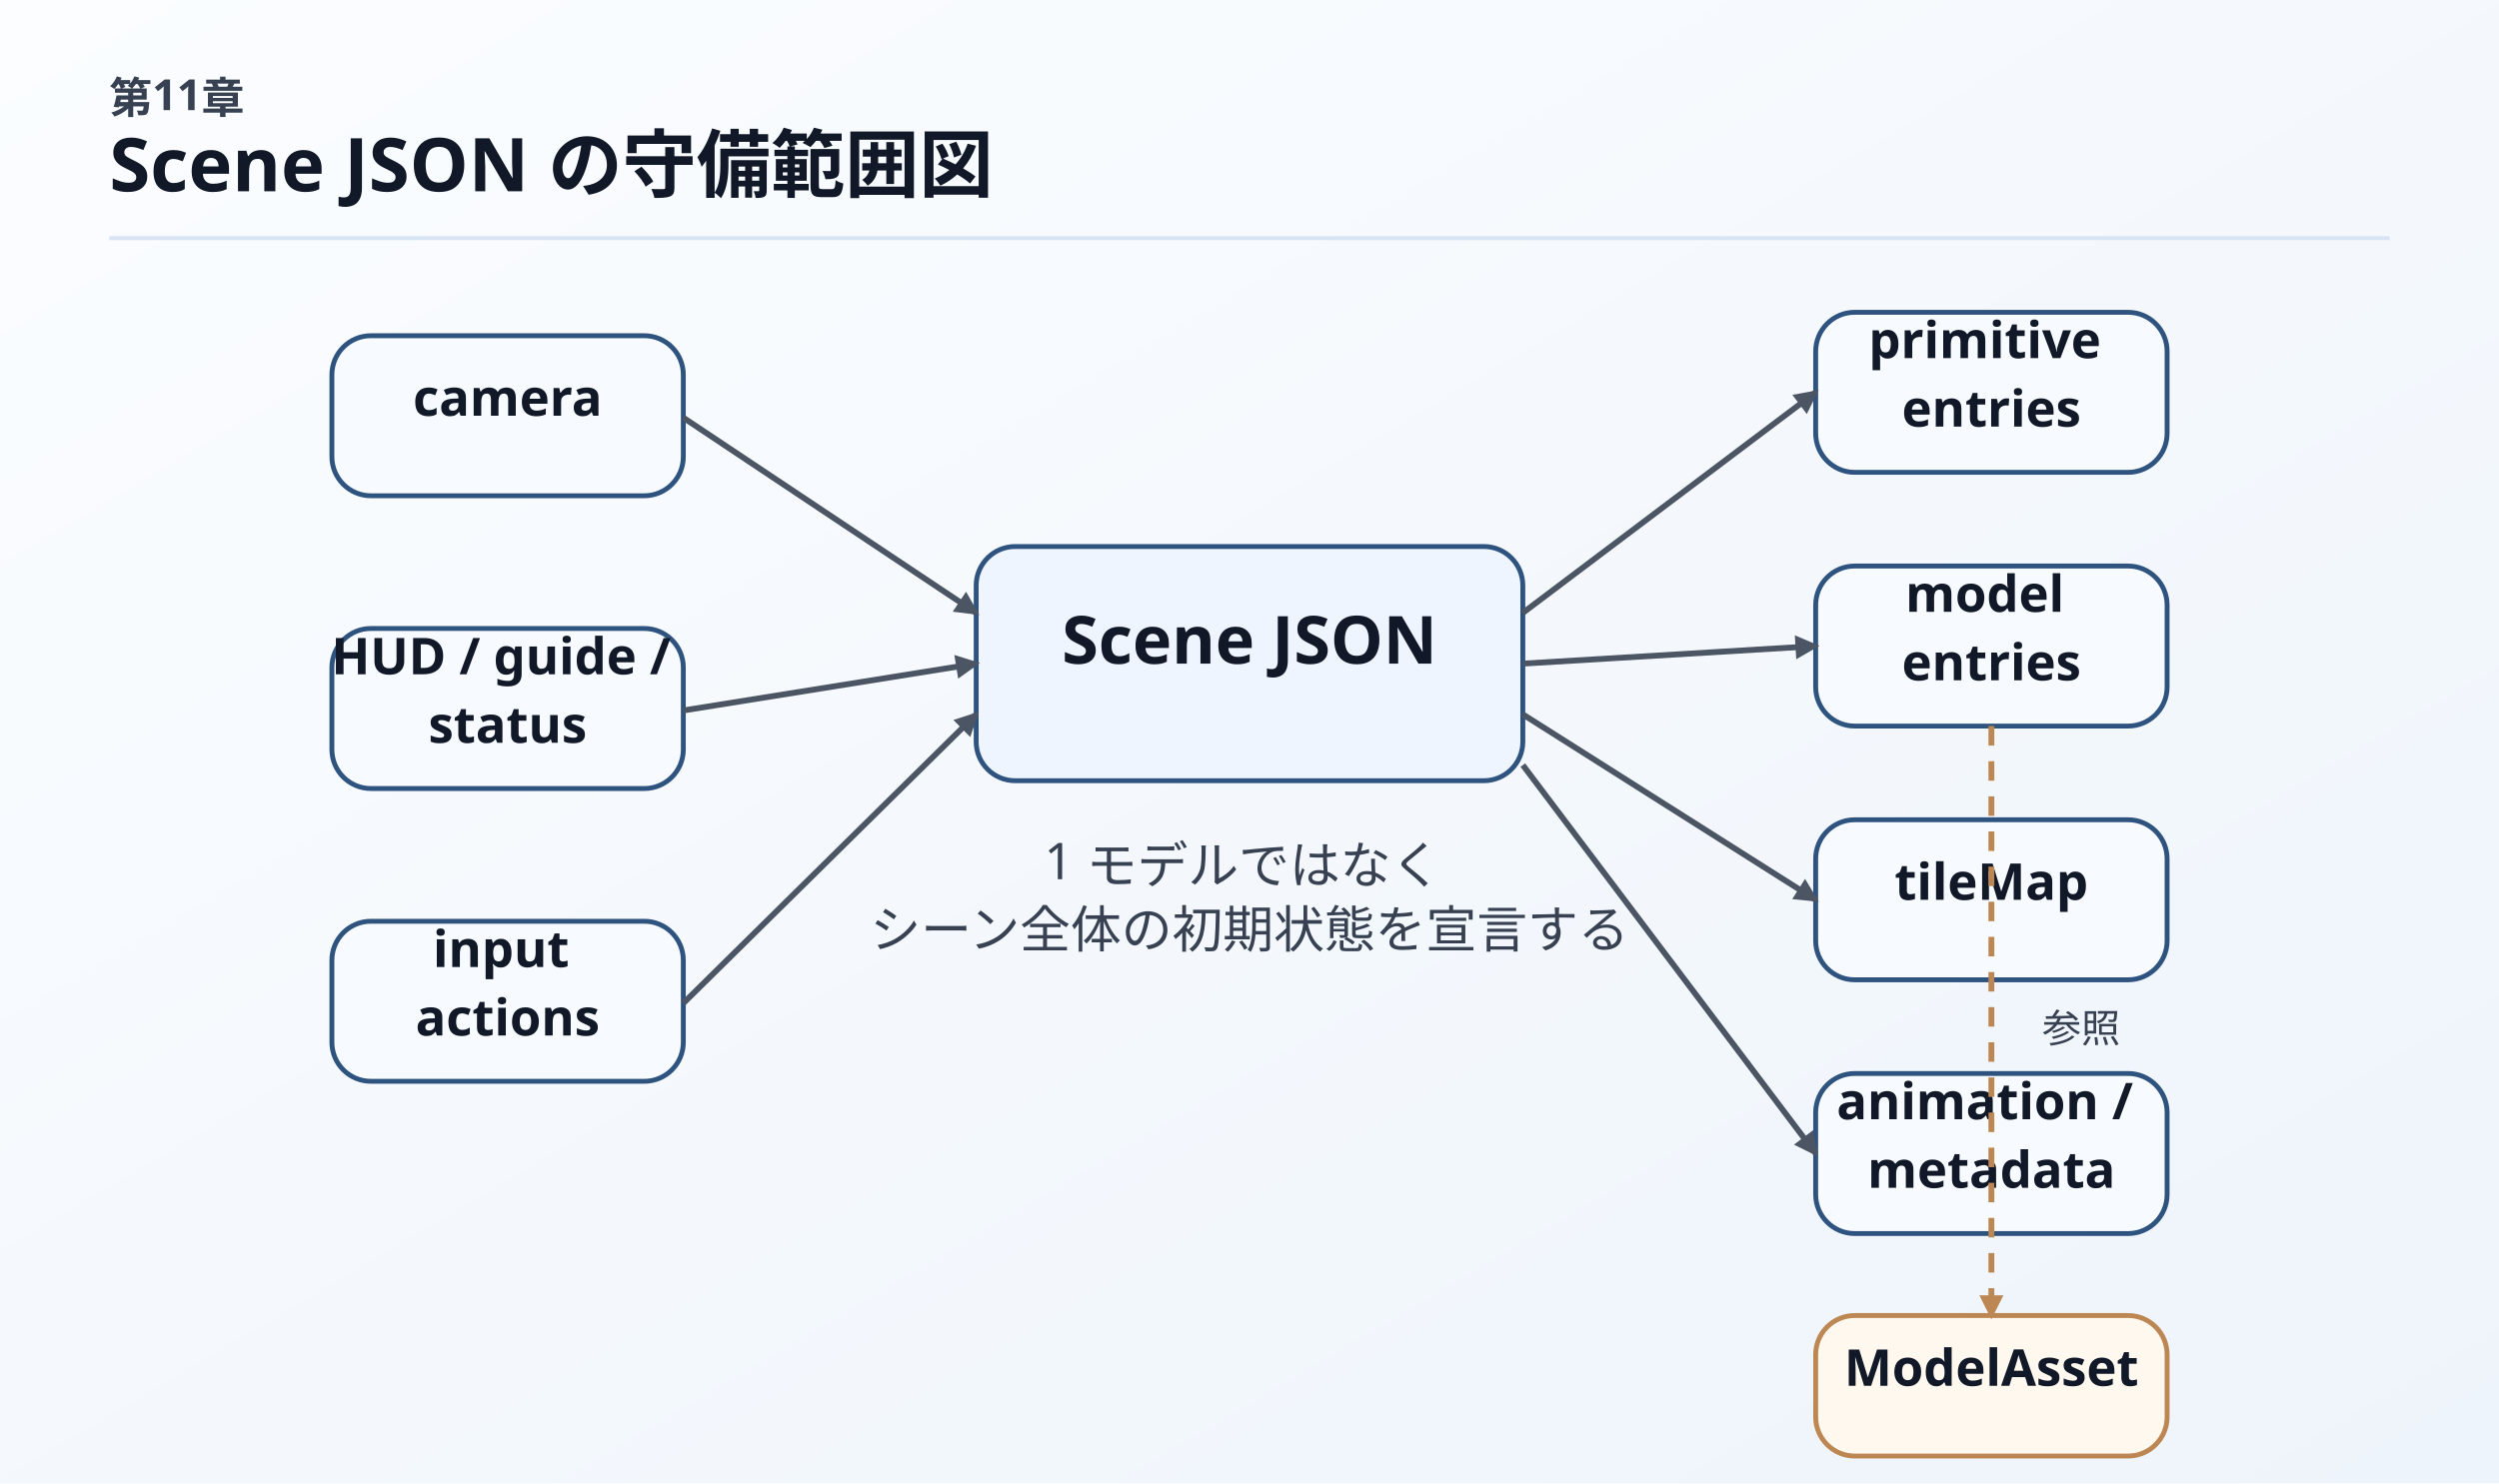
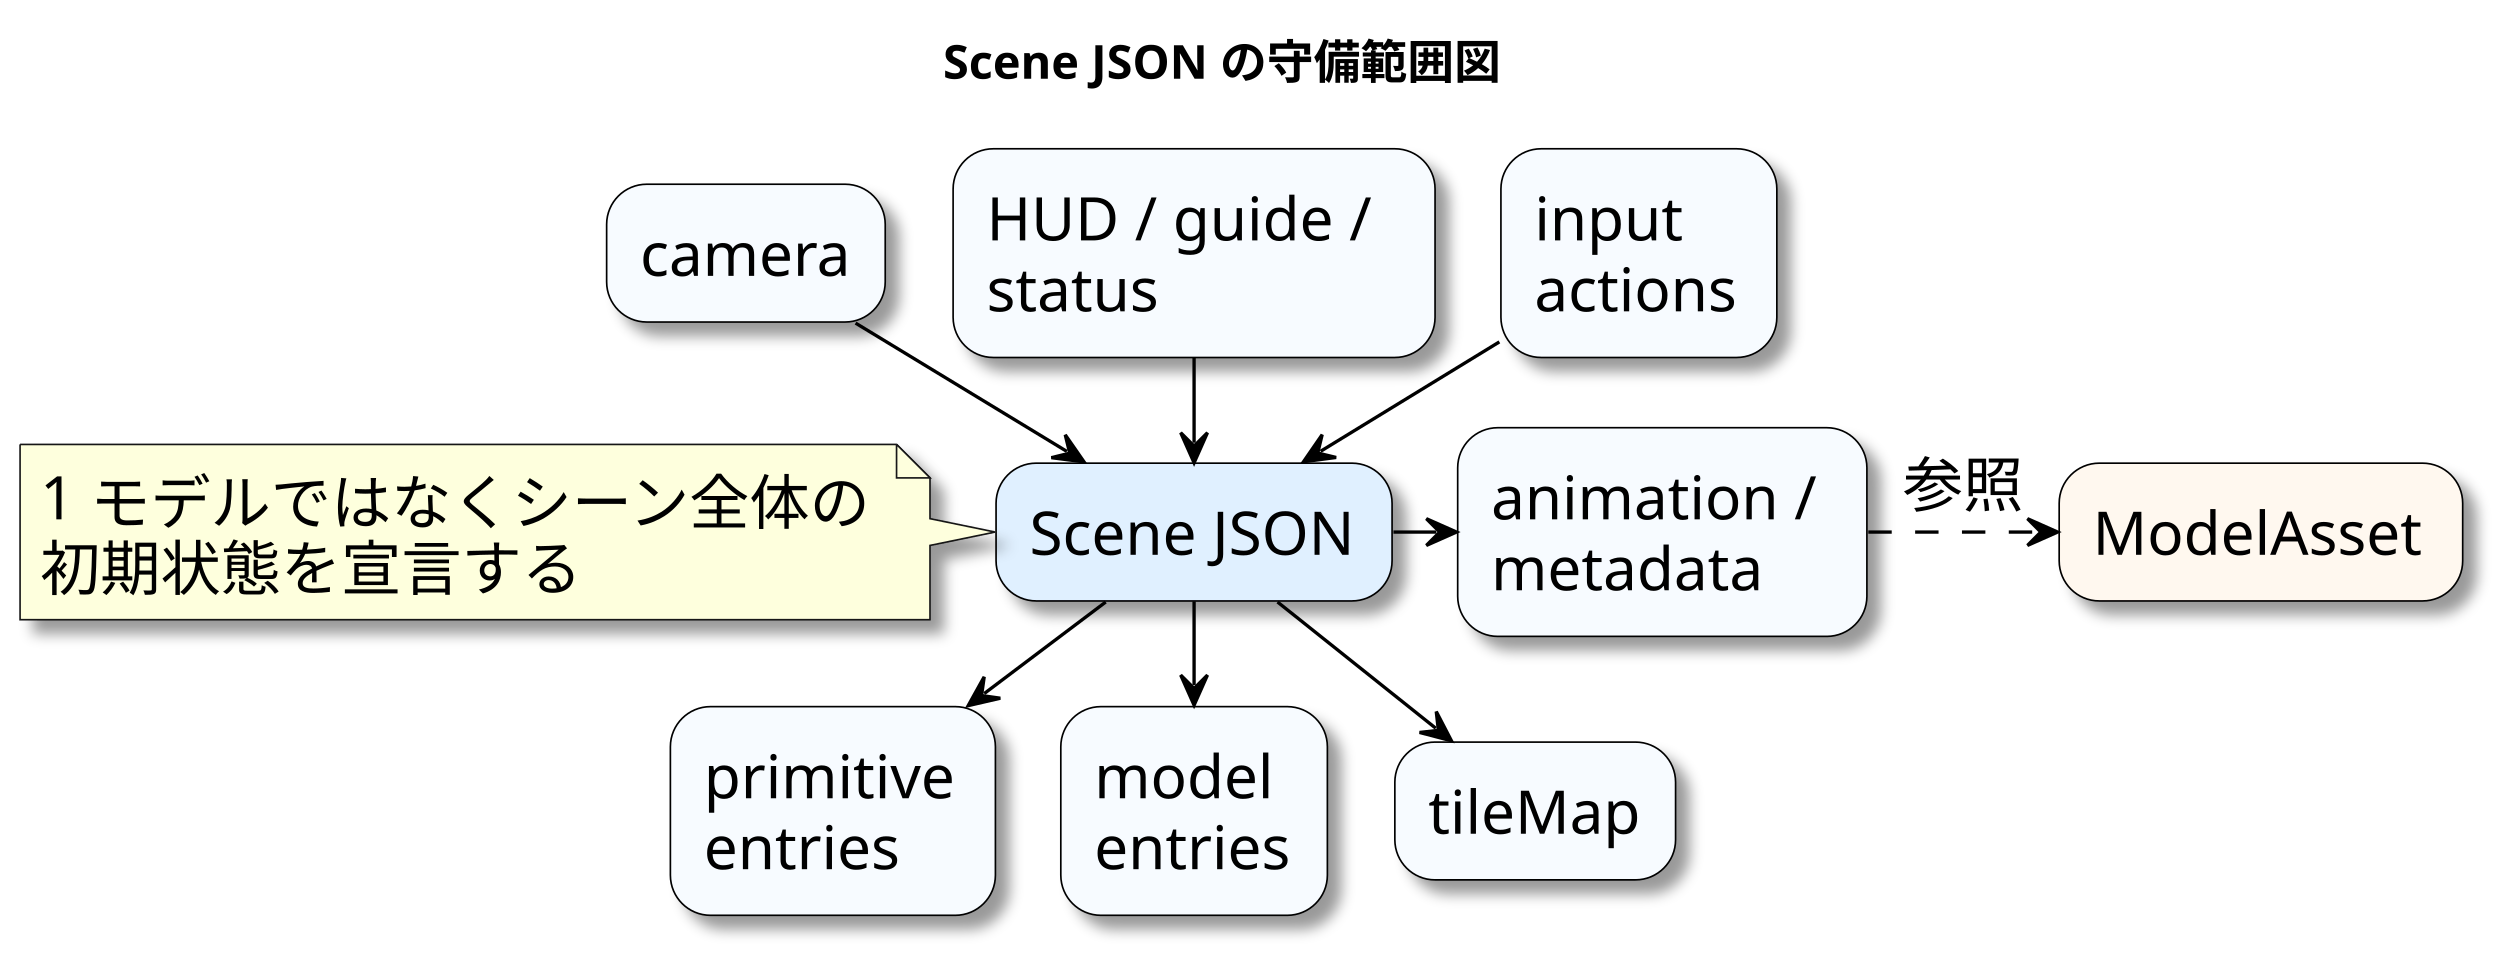
- <svg xmlns="http://www.w3.org/2000/svg" width="1280" height="760" viewBox="0 0 1280 760" role="img" aria-label="Scene JSON の守備範囲図">
+ <svg xmlns="http://www.w3.org/2000/svg" contentStyleType="text/css" data-diagram-type="DESCRIPTION" height="445.312px" preserveAspectRatio="none" style="width:1168px;height:445px;background:#FFFFFF;" version="1.1" viewBox="0 0 1168 445" width="1168.75px" zoomAndPan="magnify">
  <defs>
-     <linearGradient id="bg" x1="0" y1="0" x2="1" y2="1">
-       <stop offset="0%" stop-color="#fbfdff" />
-       <stop offset="100%" stop-color="#eef4fb" />
-     </linearGradient>
-     <marker id="arrow" viewBox="0 0 10 10" refX="8.4" refY="5" markerWidth="4.1" markerHeight="4.1" orient="auto-start-reverse">
-       <path d="M 0 0 L 10 5 L 0 10 z" fill="context-stroke" />
-     </marker>
+     <filter height="300%" id="f2o716kckuhpo" width="300%" x="-1" y="-1">
+       <feGaussianBlur result="blurOut" stdDeviation="3.125" />
+       <feColorMatrix in="blurOut" result="blurOut2" type="matrix" values="0 0 0 0 0 0 0 0 0 0 0 0 0 0 0 0 0 0 .4 0" />
+       <feOffset dx="6.25" dy="6.25" in="blurOut2" result="blurOut3" />
+       <feBlend in="SourceGraphic" in2="blurOut3" mode="normal" />
+     </filter>
  </defs>
-   <rect width="1280" height="760" fill="url(#bg)" />
-   <text x="56" y="58" text-anchor="start" font-size="22" font-weight="700" fill="#374151" font-family="'Segoe UI', 'Hiragino Sans', 'Yu Gothic UI', sans-serif">
-     <tspan x="56" dy="0">第11章</tspan>
-   </text>
-   <text x="56" y="98" text-anchor="start" font-size="38" font-weight="700" fill="#111827" font-family="'Segoe UI', 'Hiragino Sans', 'Yu Gothic UI', sans-serif">
-     <tspan x="56" dy="0">Scene JSON の守備範囲図</tspan>
-   </text>
-   <line x1="56" y1="122" x2="1224" y2="122" stroke="#d8e3f4" stroke-width="2" />
-   <rect x="500" y="280" width="280" height="120" rx="20" ry="20" fill="#eef5ff" stroke="#2f537f" stroke-width="2.5" />
-   <text x="640" y="340" text-anchor="middle" font-size="34" font-weight="600" fill="#111827" font-family="'Segoe UI', 'Hiragino Sans', 'Yu Gothic UI', sans-serif">
-     <tspan x="640" dy="0">Scene JSON</tspan>
-   </text>
-   <rect x="170" y="172" width="180" height="82" rx="20" ry="20" fill="#f7fbff" stroke="#2f537f" stroke-width="2.5" />
-   <text x="260" y="213" text-anchor="middle" font-size="26" font-weight="600" fill="#111827" font-family="'Segoe UI', 'Hiragino Sans', 'Yu Gothic UI', sans-serif">
-     <tspan x="260" dy="0">camera</tspan>
-   </text>
-   <rect x="170" y="322" width="180" height="82" rx="20" ry="20" fill="#f7fbff" stroke="#2f537f" stroke-width="2.5" />
-   <text x="260" y="363" text-anchor="middle" font-size="26" font-weight="600" fill="#111827" font-family="'Segoe UI', 'Hiragino Sans', 'Yu Gothic UI', sans-serif">
-     <tspan x="260" dy="-0.675em">HUD / guide /</tspan>
-     <tspan x="260" dy="1.35em">status</tspan>
-   </text>
-   <rect x="170" y="472" width="180" height="82" rx="20" ry="20" fill="#f7fbff" stroke="#2f537f" stroke-width="2.5" />
-   <text x="260" y="513" text-anchor="middle" font-size="26" font-weight="600" fill="#111827" font-family="'Segoe UI', 'Hiragino Sans', 'Yu Gothic UI', sans-serif">
-     <tspan x="260" dy="-0.675em">input</tspan>
-     <tspan x="260" dy="1.35em">actions</tspan>
-   </text>
-   <rect x="930" y="160" width="180" height="82" rx="20" ry="20" fill="#f7fbff" stroke="#2f537f" stroke-width="2.5" />
-   <text x="1020" y="201" text-anchor="middle" font-size="26" font-weight="600" fill="#111827" font-family="'Segoe UI', 'Hiragino Sans', 'Yu Gothic UI', sans-serif">
-     <tspan x="1020" dy="-0.675em">primitive</tspan>
-     <tspan x="1020" dy="1.35em">entries</tspan>
-   </text>
-   <rect x="930" y="290" width="180" height="82" rx="20" ry="20" fill="#f7fbff" stroke="#2f537f" stroke-width="2.5" />
-   <text x="1020" y="331" text-anchor="middle" font-size="26" font-weight="600" fill="#111827" font-family="'Segoe UI', 'Hiragino Sans', 'Yu Gothic UI', sans-serif">
-     <tspan x="1020" dy="-0.675em">model</tspan>
-     <tspan x="1020" dy="1.35em">entries</tspan>
-   </text>
-   <rect x="930" y="420" width="180" height="82" rx="20" ry="20" fill="#f7fbff" stroke="#2f537f" stroke-width="2.5" />
-   <text x="1020" y="461" text-anchor="middle" font-size="26" font-weight="600" fill="#111827" font-family="'Segoe UI', 'Hiragino Sans', 'Yu Gothic UI', sans-serif">
-     <tspan x="1020" dy="0">tileMap</tspan>
-   </text>
-   <rect x="930" y="550" width="180" height="82" rx="20" ry="20" fill="#f7fbff" stroke="#2f537f" stroke-width="2.5" />
-   <text x="1020" y="591" text-anchor="middle" font-size="26" font-weight="600" fill="#111827" font-family="'Segoe UI', 'Hiragino Sans', 'Yu Gothic UI', sans-serif">
-     <tspan x="1020" dy="-0.675em">animation /</tspan>
-     <tspan x="1020" dy="1.35em">metadata</tspan>
-   </text>
-   <rect x="930" y="674" width="180" height="72" rx="20" ry="20" fill="#fff8ef" stroke="#bc8752" stroke-width="2.5" />
-   <text x="1020" y="710" text-anchor="middle" font-size="26" font-weight="600" fill="#111827" font-family="'Segoe UI', 'Hiragino Sans', 'Yu Gothic UI', sans-serif">
-     <tspan x="1020" dy="0">ModelAsset</tspan>
-   </text>
-   <line x1="350" y1="214" x2="500" y2="314" stroke="#4b5563" stroke-width="3" marker-end="url(#arrow)" />
-   <line x1="350" y1="364" x2="500" y2="340" stroke="#4b5563" stroke-width="3" marker-end="url(#arrow)" />
-   <line x1="350" y1="514" x2="500" y2="366" stroke="#4b5563" stroke-width="3" marker-end="url(#arrow)" />
-   <line x1="780" y1="314" x2="930" y2="201" stroke="#4b5563" stroke-width="3" marker-end="url(#arrow)" />
-   <line x1="780" y1="340" x2="930" y2="331" stroke="#4b5563" stroke-width="3" marker-end="url(#arrow)" />
-   <line x1="780" y1="366" x2="930" y2="461" stroke="#4b5563" stroke-width="3" marker-end="url(#arrow)" />
-   <line x1="780" y1="392" x2="930" y2="591" stroke="#4b5563" stroke-width="3" marker-end="url(#arrow)" />
-   <line x1="1020" y1="372" x2="1020" y2="674" stroke="#bc8752" stroke-width="3" stroke-dasharray="10 8" marker-end="url(#arrow)" />
-   <text x="1066" y="534" text-anchor="middle" font-size="20" font-weight="500" fill="#374151" font-family="'Segoe UI', 'Hiragino Sans', 'Yu Gothic UI', sans-serif">
-     <tspan x="1066" dy="0">参照</tspan>
-   </text>
-   <text x="640" y="468" text-anchor="middle" font-size="26" font-weight="500" fill="#374151" font-family="'Segoe UI', 'Hiragino Sans', 'Yu Gothic UI', sans-serif">
-     <tspan x="640" dy="-0.675em">1 モデルではなく</tspan>
-     <tspan x="640" dy="1.35em">シーン全体の初期状態を宣言する</tspan>
-   </text>
+   <g>
+     <g class="title" data-source-line="1">
+       <text fill="#000000" font-family="Yu Gothic UI" font-size="21.875" font-weight="bold" lengthAdjust="spacing" textLength="266.281" x="440.58" y="36.774">Scene JSON の守備範囲図</text>
+     </g>
+     <g class="entity" data-entity="Camera" data-source-line="19" data-uid="ent0002" id="entity_Camera">
+       <rect fill="#F7FBFF" filter="url(#f2o716kckuhpo)" height="64.374" rx="18.75" ry="18.75" style="stroke:#000000;stroke-width:0.781;" width="130.154" x="283.422" y="86.075" />
+       <text fill="#000000" font-family="Yu Gothic UI" font-size="28.125" lengthAdjust="spacing" textLength="98.904" x="299.047" y="128.892">camera</text>
+     </g>
+     <g class="entity" data-entity="Hud" data-source-line="20" data-uid="ent0003" id="entity_Hud">
+       <rect fill="#F7FBFF" filter="url(#f2o716kckuhpo)" height="97.498" rx="18.75" ry="18.75" style="stroke:#000000;stroke-width:0.781;" width="225.159" x="445.297" y="69.513" />
+       <text fill="#000000" font-family="Yu Gothic UI" font-size="28.125" lengthAdjust="spacing" textLength="193.909" x="460.922" y="112.329">HUD / guide /</text>
+       <text fill="#000000" font-family="Yu Gothic UI" font-size="28.125" lengthAdjust="spacing" textLength="82.7" x="460.922" y="145.453">status</text>
+     </g>
+     <g class="entity" data-entity="InputActions" data-source-line="21" data-uid="ent0004" id="entity_InputActions">
+       <rect fill="#F7FBFF" filter="url(#f2o716kckuhpo)" height="97.498" rx="18.75" ry="18.75" style="stroke:#000000;stroke-width:0.781;" width="128.905" x="701.234" y="69.513" />
+       <text fill="#000000" font-family="Yu Gothic UI" font-size="28.125" lengthAdjust="spacing" textLength="71.26" x="716.859" y="112.329">input</text>
+       <text fill="#000000" font-family="Yu Gothic UI" font-size="28.125" lengthAdjust="spacing" textLength="97.655" x="716.859" y="145.453">actions</text>
+     </g>
+     <g class="entity" data-entity="SceneJson" data-source-line="22" data-uid="ent0005" id="entity_SceneJson">
+       <rect fill="#E0F0FF" filter="url(#f2o716kckuhpo)" height="64.374" rx="18.75" ry="18.75" style="stroke:#000000;stroke-width:0.781;" width="185.017" x="465.359" y="216.388" />
+       <text fill="#000000" font-family="Yu Gothic UI" font-size="28.125" lengthAdjust="spacing" textLength="153.767" x="480.984" y="259.204">Scene JSON</text>
+     </g>
+     <g class="entity" data-entity="PrimitiveEntries" data-source-line="23" data-uid="ent0006" id="entity_PrimitiveEntries">
+       <rect fill="#F7FBFF" filter="url(#f2o716kckuhpo)" height="97.498" rx="18.75" ry="18.75" style="stroke:#000000;stroke-width:0.781;" width="151.852" x="313.203" y="330.138" />
+       <text fill="#000000" font-family="Yu Gothic UI" font-size="28.125" lengthAdjust="spacing" textLength="120.602" x="328.828" y="372.954">primitive</text>
+       <text fill="#000000" font-family="Yu Gothic UI" font-size="28.125" lengthAdjust="spacing" textLength="93.288" x="328.828" y="406.078">entries</text>
+     </g>
+     <g class="entity" data-entity="ModelEntries" data-source-line="24" data-uid="ent0007" id="entity_ModelEntries">
+       <rect fill="#F7FBFF" filter="url(#f2o716kckuhpo)" height="97.498" rx="18.75" ry="18.75" style="stroke:#000000;stroke-width:0.781;" width="124.538" x="495.609" y="330.138" />
+       <text fill="#000000" font-family="Yu Gothic UI" font-size="28.125" lengthAdjust="spacing" textLength="85.034" x="511.234" y="372.954">model</text>
+       <text fill="#000000" font-family="Yu Gothic UI" font-size="28.125" lengthAdjust="spacing" textLength="93.288" x="511.234" y="406.078">entries</text>
+     </g>
+     <g class="entity" data-entity="TileMap" data-source-line="25" data-uid="ent0008" id="entity_TileMap">
+       <rect fill="#F7FBFF" filter="url(#f2o716kckuhpo)" height="64.374" rx="18.75" ry="18.75" style="stroke:#000000;stroke-width:0.781;" width="131.157" x="651.672" y="346.7" />
+       <text fill="#000000" font-family="Yu Gothic UI" font-size="28.125" lengthAdjust="spacing" textLength="99.907" x="667.297" y="389.517">tileMap</text>
+     </g>
+     <g class="entity" data-entity="Metadata" data-source-line="26" data-uid="ent0009" id="entity_Metadata">
+       <rect fill="#F7FBFF" filter="url(#f2o716kckuhpo)" height="97.498" rx="18.75" ry="18.75" style="stroke:#000000;stroke-width:0.781;" width="191.184" x="681.031" y="199.825" />
+       <text fill="#000000" font-family="Yu Gothic UI" font-size="28.125" lengthAdjust="spacing" textLength="159.934" x="696.656" y="242.642">animation /</text>
+       <text fill="#000000" font-family="Yu Gothic UI" font-size="28.125" lengthAdjust="spacing" textLength="127.263" x="696.656" y="275.765">metadata</text>
+     </g>
+     <g class="entity" data-entity="ModelAsset" data-source-line="27" data-uid="ent0010" id="entity_ModelAsset">
+       <rect fill="#FFF8EF" filter="url(#f2o716kckuhpo)" height="64.374" rx="18.75" ry="18.75" style="stroke:#000000;stroke-width:0.781;" width="188.519" x="962.047" y="216.388" />
+       <text fill="#000000" font-family="Yu Gothic UI" font-size="28.125" lengthAdjust="spacing" textLength="157.269" x="977.672" y="259.204">ModelAsset</text>
+     </g>
+     <g class="entity" data-entity="GMN19" data-source-line="49" data-uid="ent0020" id="entity_GMN19">
+       <path d="M9.375,207.638 L9.375,289.51 A0,0 0 0 0 9.375,289.51 L434.495,289.51 A0,0 0 0 0 434.495,289.51 L434.495,254.825 L464.891,248.575 L434.495,242.325 L434.495,223.263 L418.87,207.638 L9.375,207.638 A0,0 0 0 0 9.375,207.638" fill="#FEFFDD" filter="url(#f2o716kckuhpo)" style="stroke:#181818;stroke-width:0.781;" />
+       <path d="M418.87,207.638 L418.87,223.263 L434.495,223.263 L418.87,207.638" fill="#FEFFDD" style="stroke:#181818;stroke-width:0.781;" />
+       <text fill="#000000" font-family="Yu Gothic UI" font-size="28.125" lengthAdjust="spacing" textLength="392.308" x="18.75" y="242.642">1 モデルではなくシーン全体の</text>
+       <text fill="#000000" font-family="Yu Gothic UI" font-size="28.125" lengthAdjust="spacing" textLength="253.125" x="18.75" y="275.765">初期状態を宣言する</text>
+     </g>
+     <g class="link" data-entity-1="Camera" data-entity-2="SceneJson" data-source-line="29" data-uid="lnk11" id="link_Camera_SceneJson">
+       <path d="M399.719,150.95 C432.156,170.654 465.955,191.195 498.439,210.914" fill="none" id="Camera-to-SceneJson" style="stroke:#000000;stroke-width:1.562;" />
+       <polygon fill="#000000" points="506.453,215.779,497.675,203.139,499.775,211.725,491.189,213.824,506.453,215.779" style="stroke:#000000;stroke-width:1.562;" />
+     </g>
+     <g class="link" data-entity-1="Hud" data-entity-2="SceneJson" data-source-line="30" data-uid="lnk12" id="link_Hud_SceneJson">
+       <path d="M557.875,167.185 C557.875,183.575 557.875,192.122 557.875,206.841" fill="none" id="Hud-to-SceneJson" style="stroke:#000000;stroke-width:1.562;" />
+       <polygon fill="#000000" points="557.875,216.216,564.125,202.154,557.875,208.404,551.625,202.154,557.875,216.216" style="stroke:#000000;stroke-width:1.562;" />
+     </g>
+     <g class="link" data-entity-1="InputActions" data-entity-2="SceneJson" data-source-line="31" data-uid="lnk13" id="link_InputActions_SceneJson">
+       <path d="M700.5,159.732 C670.984,177.794 644.591,193.949 616.981,210.839" fill="none" id="InputActions-to-SceneJson" style="stroke:#000000;stroke-width:1.562;" />
+       <polygon fill="#000000" points="608.984,215.732,624.242,213.725,615.649,211.655,617.718,203.062,608.984,215.732" style="stroke:#000000;stroke-width:1.562;" />
+     </g>
+     <g class="link" data-entity-1="SceneJson" data-entity-2="PrimitiveEntries" data-source-line="33" data-uid="lnk14" id="link_SceneJson_PrimitiveEntries">
+       <path d="M516.594,281.247 C497.266,295.81 481.316,307.84 459.831,324.028" fill="none" id="SceneJson-to-PrimitiveEntries" style="stroke:#000000;stroke-width:1.562;" />
+       <polygon fill="#000000" points="452.344,329.669,467.336,326.199,458.583,324.968,459.814,316.215,452.344,329.669" style="stroke:#000000;stroke-width:1.562;" />
+     </g>
+     <g class="link" data-entity-1="SceneJson" data-entity-2="ModelEntries" data-source-line="34" data-uid="lnk15" id="link_SceneJson_ModelEntries">
+       <path d="M557.875,280.935 C557.875,295.482 557.875,303.825 557.875,320.075" fill="none" id="SceneJson-to-ModelEntries" style="stroke:#000000;stroke-width:1.562;" />
+       <polygon fill="#000000" points="557.875,329.45,564.125,315.388,557.875,321.638,551.625,315.388,557.875,329.45" style="stroke:#000000;stroke-width:1.562;" />
+     </g>
+     <g class="link" data-entity-1="SceneJson" data-entity-2="TileMap" data-source-line="35" data-uid="lnk16" id="link_SceneJson_TileMap">
+       <path d="M596.859,281.247 C621.562,300.966 646.064,320.507 670.783,340.242" fill="none" id="SceneJson-to-TileMap" style="stroke:#000000;stroke-width:1.562;" />
+       <polygon fill="#000000" points="678.109,346.091,671.019,332.433,672.004,341.217,663.22,342.202,678.109,346.091" style="stroke:#000000;stroke-width:1.562;" />
+     </g>
+     <g class="link" data-entity-1="SceneJson" data-entity-2="Metadata" data-source-line="36" data-uid="lnk17" id="link_SceneJson_Metadata">
+       <path d="M651.016,248.575 C660.828,248.575 661.266,248.575 671.078,248.575" fill="none" id="SceneJson-to-Metadata" style="stroke:#000000;stroke-width:1.562;" />
+       <polygon fill="#000000" points="680.453,248.575,666.391,242.325,672.641,248.575,666.391,254.825,680.453,248.575" style="stroke:#000000;stroke-width:1.562;" />
+     </g>
+     <g class="link" data-entity-1="Metadata" data-entity-2="ModelAsset" data-source-line="37" data-uid="lnk18" id="link_Metadata_ModelAsset">
+       <path d="M872.875,248.575 C901.469,248.575 923.406,248.575 951.922,248.575" fill="none" id="Metadata-to-ModelAsset" style="stroke:#000000;stroke-width:1.562;stroke-dasharray:10.938,10.938;" />
+       <polygon fill="#000000" points="961.297,248.575,947.234,242.325,953.484,248.575,947.234,254.825,961.297,248.575" style="stroke:#000000;stroke-width:1.562;" />
+       <text fill="#000000" font-family="Yu Gothic UI" font-size="28.125" lengthAdjust="spacing" textLength="56.25" x="889" y="236.704">参照</text>
+     </g>
+   </g>
</svg>
